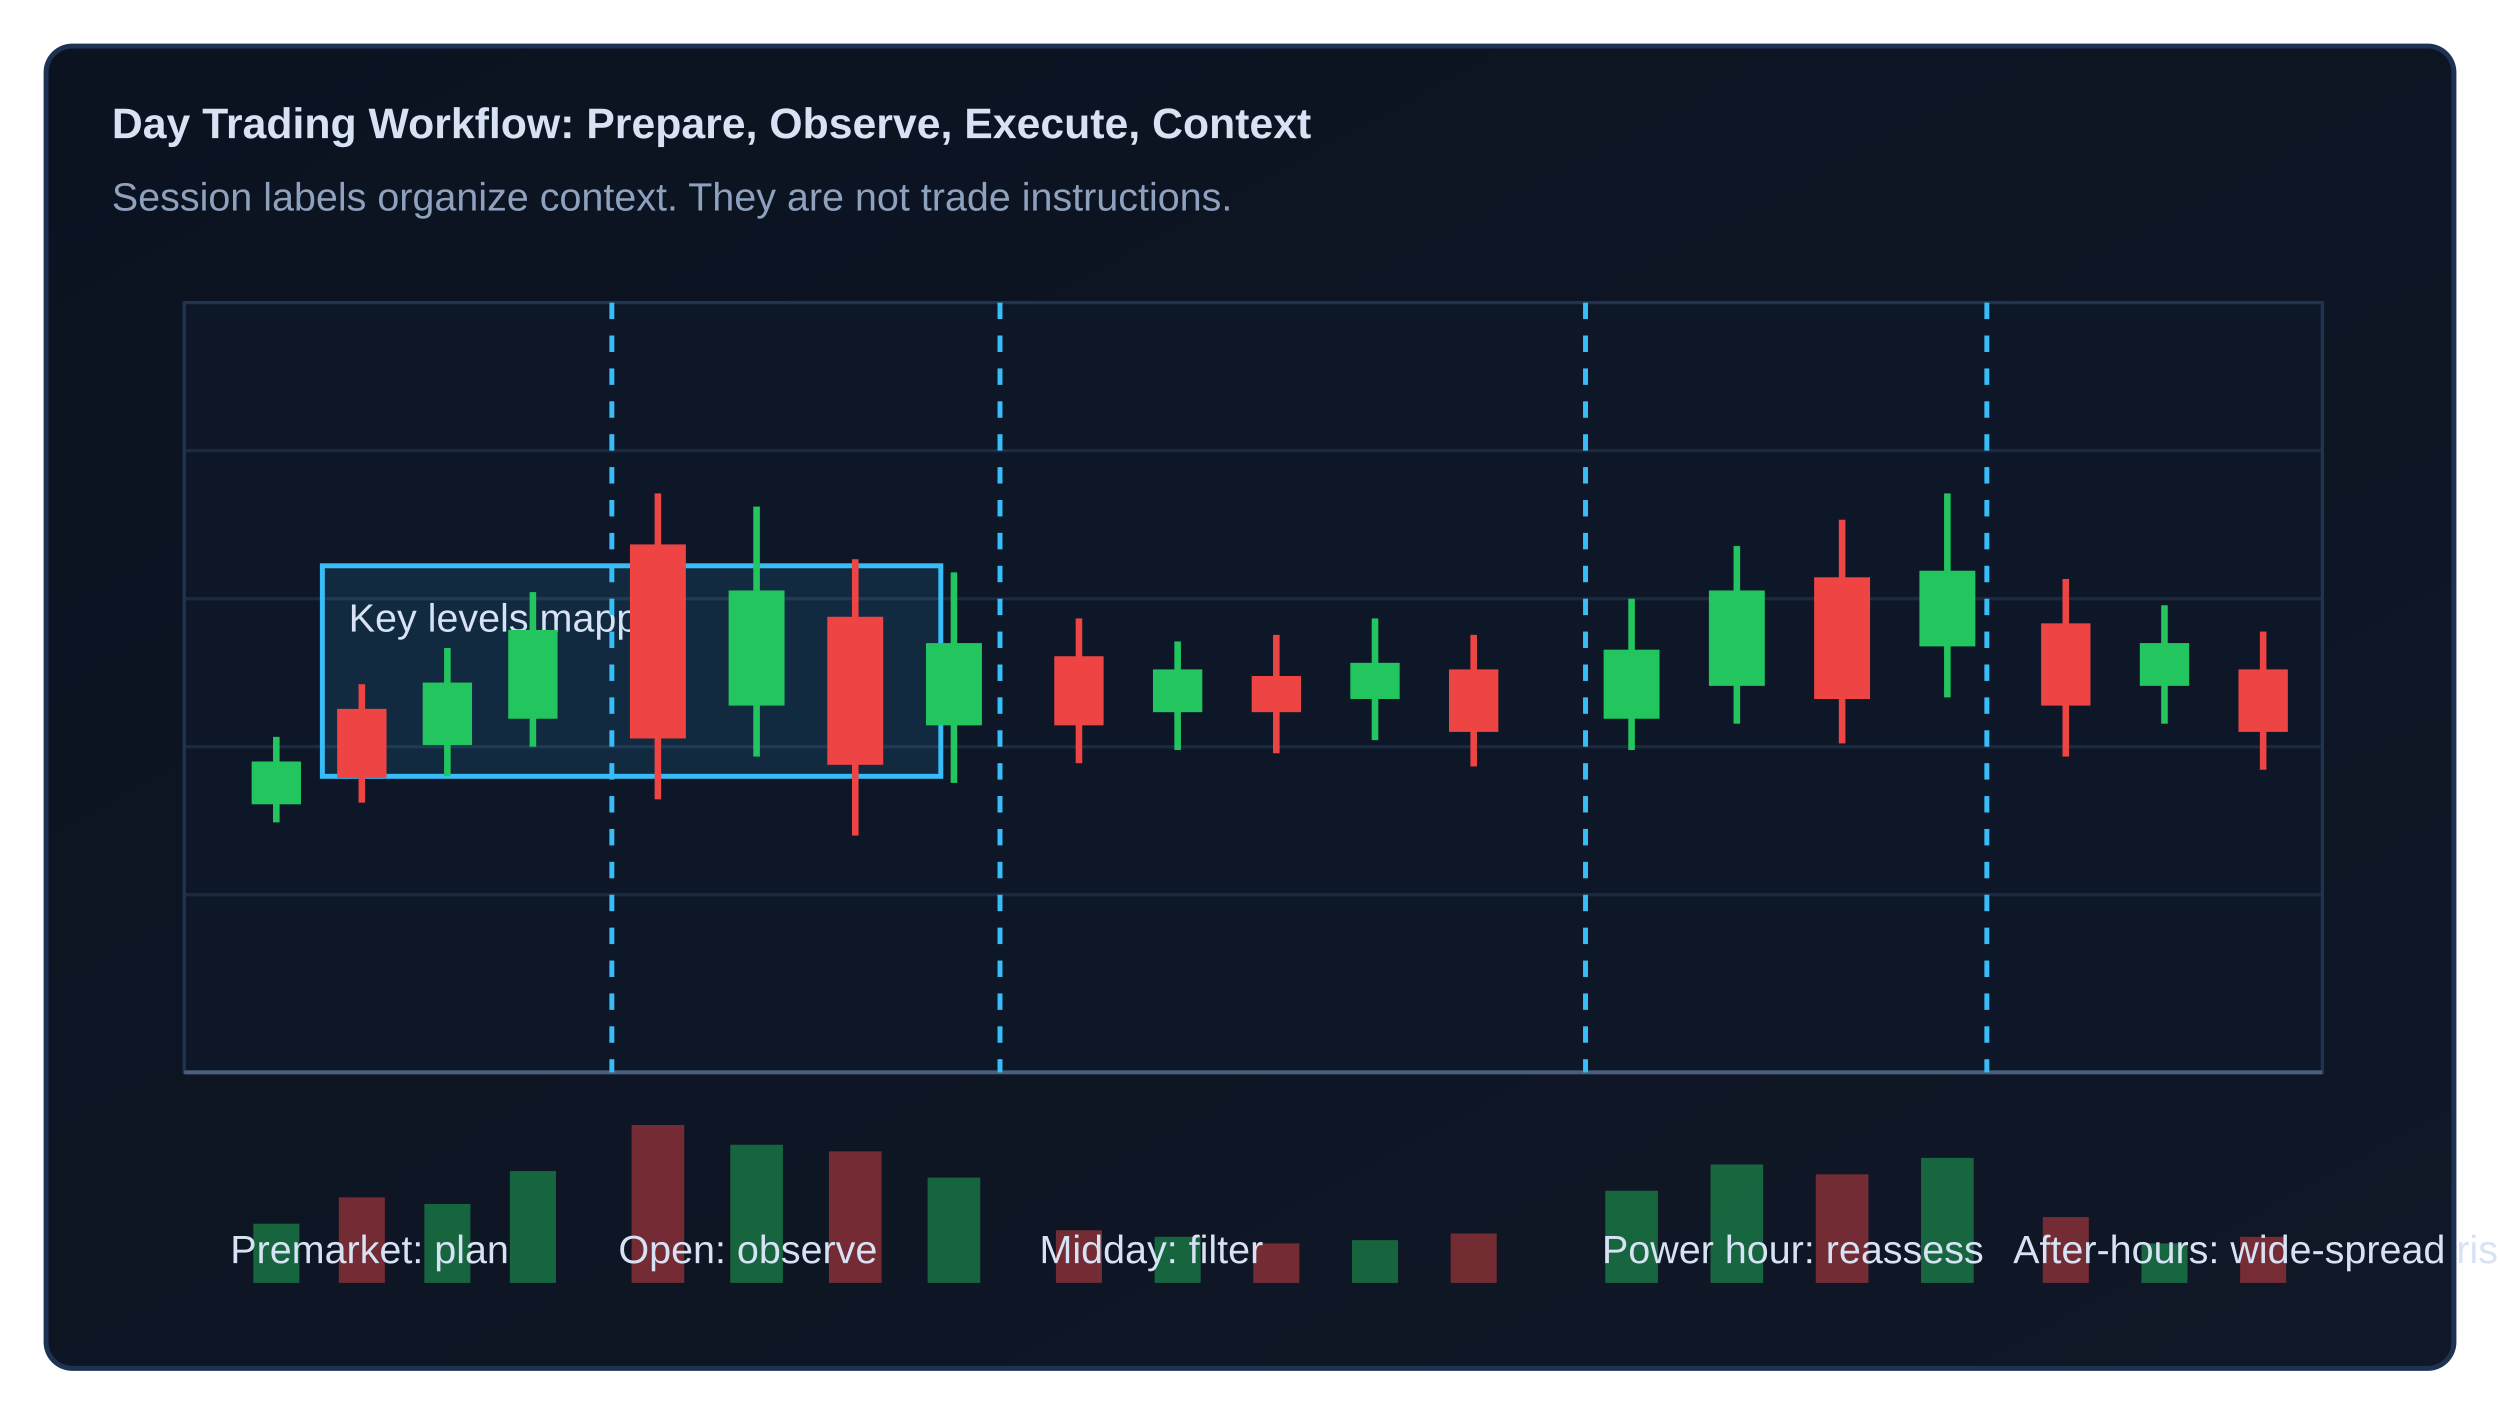
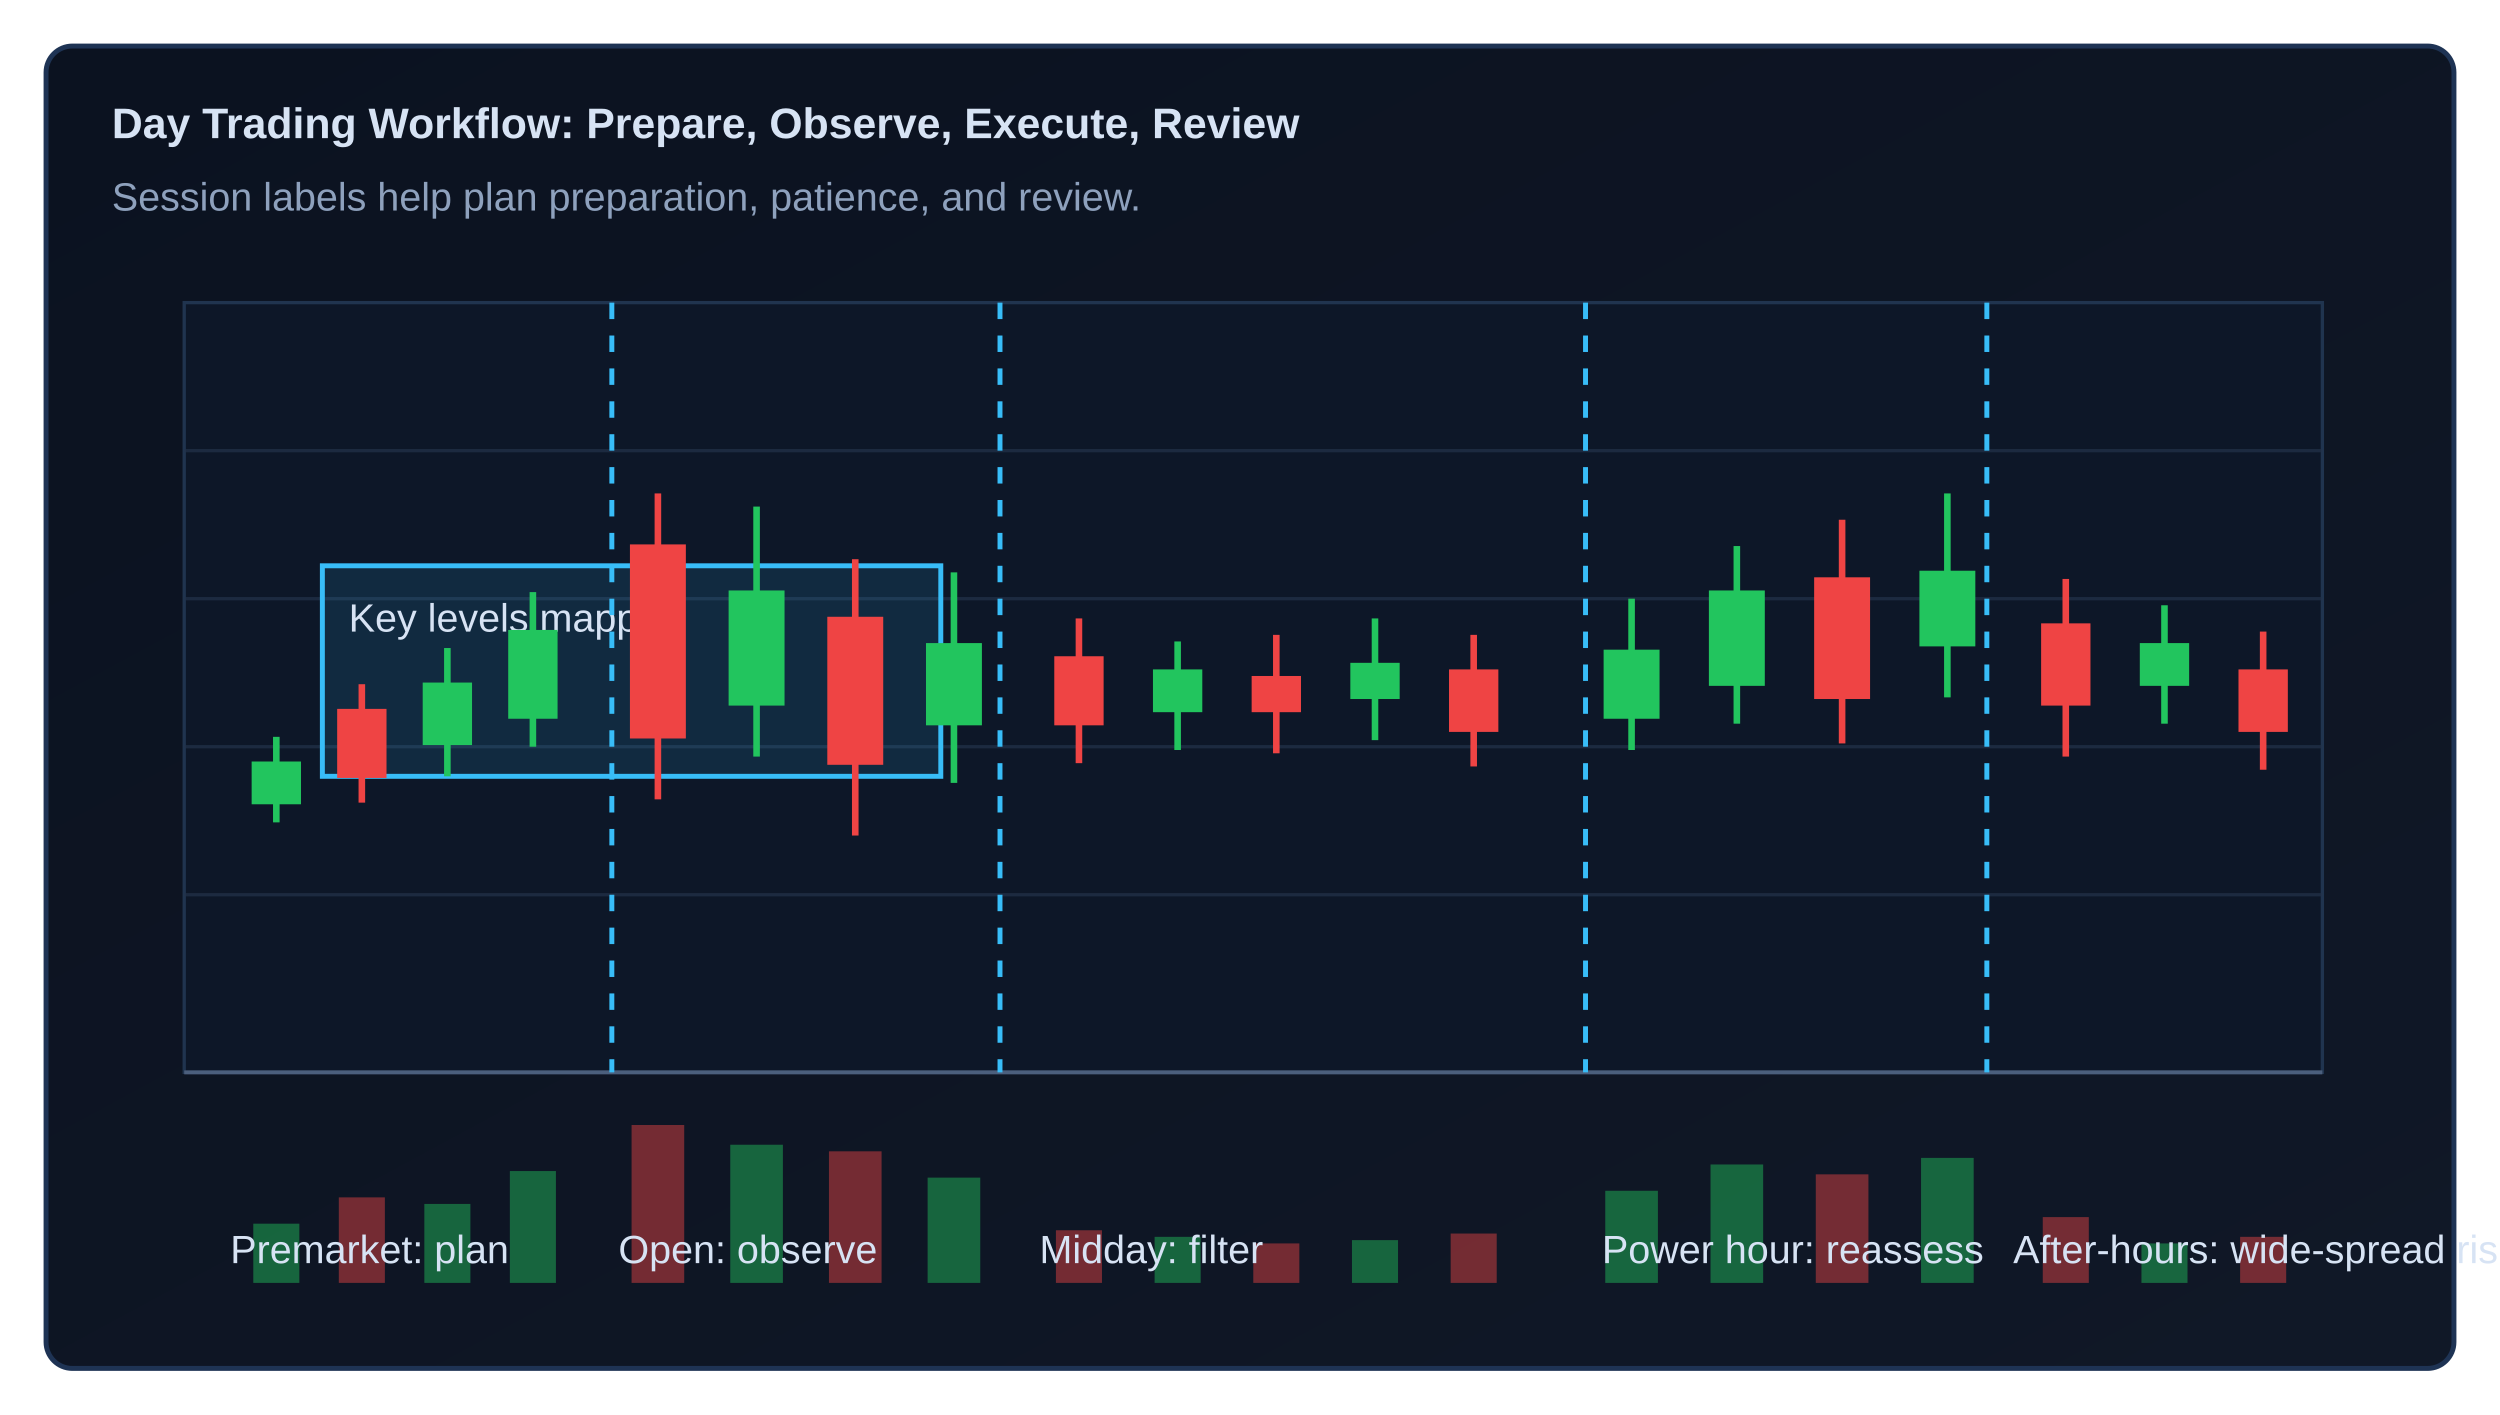
<svg xmlns="http://www.w3.org/2000/svg" width="760" height="430" viewBox="0 0 760 430" role="img" aria-labelledby="title desc">
  <defs>
    <linearGradient id="bg" x1="0" x2="1" y1="0" y2="1">
      <stop offset="0" stop-color="#0b1220" />
      <stop offset="1" stop-color="#101827" />
    </linearGradient>
    <style>
      .panel{fill:url(#bg);stroke:#1e3354;stroke-width:1.5}
      .grid{stroke:#22324a;stroke-width:1;opacity:.7}
      .axis{stroke:#4b5f7d;stroke-width:1.2}
      .txt{fill:#d7e3f4;font-family:Arial,Helvetica,sans-serif}
      .small{font-size:12px}
      .label{font-size:13px;font-weight:700}
      .muted{fill:#8ea1bd}
      .blue{stroke:#38bdf8;fill:rgba(56,189,248,.12)}
      .zone{fill:rgba(56,189,248,.12);stroke:#38bdf8;stroke-width:1.5}
      .green{fill:#22c55e;stroke:#22c55e}
      .red{fill:#ef4444;stroke:#ef4444}
      .wickG{stroke:#22c55e;stroke-width:2}
      .wickR{stroke:#ef4444;stroke-width:2}
      .volG{fill:#22c55e;opacity:.45}
      .volR{fill:#ef4444;opacity:.45}
      .divider{stroke:#38bdf8;stroke-width:1.5;stroke-dasharray:5 5}
    </style>
  </defs>
  <rect class="panel" x="14" y="14" width="732" height="402" rx="8" />
-   <text class="txt label" x="34" y="42">Day Trading Workflow: Prepare, Observe, Execute, Context</text>
-   <text class="txt small muted" x="34" y="64">Session labels organize context. They are not trade instructions.</text>
+   <text class="txt label" x="34" y="42">Day Trading Workflow: Prepare, Observe, Execute, Review</text>
+   <text class="txt small muted" x="34" y="64">Session labels help plan preparation, patience, and review.</text>
  <g transform="translate(56 92)">
    <rect x="0" y="0" width="650" height="234" fill="#0d1728" stroke="#20344f" />
    <g>
      <line class="grid" x1="0" y1="45" x2="650" y2="45" />
      <line class="grid" x1="0" y1="90" x2="650" y2="90" />
      <line class="grid" x1="0" y1="135" x2="650" y2="135" />
      <line class="grid" x1="0" y1="180" x2="650" y2="180" />
      <line class="axis" x1="0" y1="234" x2="650" y2="234" />
    </g>
    <rect class="zone" x="42" y="80" width="188" height="64" />
    <text class="txt small" x="50" y="100">Key levels mapped</text>
    <line class="divider" x1="130" y1="0" x2="130" y2="234" />
    <line class="divider" x1="248" y1="0" x2="248" y2="234" />
    <line class="divider" x1="426" y1="0" x2="426" y2="234" />
    <line class="divider" x1="548" y1="0" x2="548" y2="234" />
    <g>
      <line class="wickG" x1="28" y1="132" x2="28" y2="158" />
      <rect class="green" x="21" y="140" width="14" height="12" />
      <line class="wickR" x1="54" y1="116" x2="54" y2="152" />
      <rect class="red" x="47" y="124" width="14" height="20" />
      <line class="wickG" x1="80" y1="105" x2="80" y2="144" />
      <rect class="green" x="73" y="116" width="14" height="18" />
      <line class="wickG" x1="106" y1="88" x2="106" y2="135" />
      <rect class="green" x="99" y="100" width="14" height="26" />
      <line class="wickR" x1="144" y1="58" x2="144" y2="151" />
      <rect class="red" x="136" y="74" width="16" height="58" />
      <line class="wickG" x1="174" y1="62" x2="174" y2="138" />
      <rect class="green" x="166" y="88" width="16" height="34" />
      <line class="wickR" x1="204" y1="78" x2="204" y2="162" />
      <rect class="red" x="196" y="96" width="16" height="44" />
      <line class="wickG" x1="234" y1="82" x2="234" y2="146" />
      <rect class="green" x="226" y="104" width="16" height="24" />
      <line class="wickR" x1="272" y1="96" x2="272" y2="140" />
      <rect class="red" x="265" y="108" width="14" height="20" />
      <line class="wickG" x1="302" y1="103" x2="302" y2="136" />
      <rect class="green" x="295" y="112" width="14" height="12" />
      <line class="wickR" x1="332" y1="101" x2="332" y2="137" />
      <rect class="red" x="325" y="114" width="14" height="10" />
      <line class="wickG" x1="362" y1="96" x2="362" y2="133" />
      <rect class="green" x="355" y="110" width="14" height="10" />
      <line class="wickR" x1="392" y1="101" x2="392" y2="141" />
      <rect class="red" x="385" y="112" width="14" height="18" />
      <line class="wickG" x1="440" y1="90" x2="440" y2="136" />
      <rect class="green" x="432" y="106" width="16" height="20" />
      <line class="wickG" x1="472" y1="74" x2="472" y2="128" />
      <rect class="green" x="464" y="88" width="16" height="28" />
      <line class="wickR" x1="504" y1="66" x2="504" y2="134" />
      <rect class="red" x="496" y="84" width="16" height="36" />
      <line class="wickG" x1="536" y1="58" x2="536" y2="120" />
      <rect class="green" x="528" y="82" width="16" height="22" />
      <line class="wickR" x1="572" y1="84" x2="572" y2="138" />
      <rect class="red" x="565" y="98" width="14" height="24" />
      <line class="wickG" x1="602" y1="92" x2="602" y2="128" />
      <rect class="green" x="595" y="104" width="14" height="12" />
      <line class="wickR" x1="632" y1="100" x2="632" y2="142" />
      <rect class="red" x="625" y="112" width="14" height="18" />
    </g>
    <g transform="translate(0 250)">
      <rect class="volG" x="21" y="30" width="14" height="18" />
      <rect class="volR" x="47" y="22" width="14" height="26" />
      <rect class="volG" x="73" y="24" width="14" height="24" />
      <rect class="volG" x="99" y="14" width="14" height="34" />
      <rect class="volR" x="136" y="0" width="16" height="48" />
      <rect class="volG" x="166" y="6" width="16" height="42" />
      <rect class="volR" x="196" y="8" width="16" height="40" />
      <rect class="volG" x="226" y="16" width="16" height="32" />
      <rect class="volR" x="265" y="32" width="14" height="16" />
      <rect class="volG" x="295" y="34" width="14" height="14" />
      <rect class="volR" x="325" y="36" width="14" height="12" />
      <rect class="volG" x="355" y="35" width="14" height="13" />
      <rect class="volR" x="385" y="33" width="14" height="15" />
      <rect class="volG" x="432" y="20" width="16" height="28" />
      <rect class="volG" x="464" y="12" width="16" height="36" />
      <rect class="volR" x="496" y="15" width="16" height="33" />
      <rect class="volG" x="528" y="10" width="16" height="38" />
      <rect class="volR" x="565" y="28" width="14" height="20" />
      <rect class="volG" x="595" y="36" width="14" height="12" />
      <rect class="volR" x="625" y="34" width="14" height="14" />
    </g>
  </g>
  <g class="txt small">
    <text x="70" y="384">Premarket: plan</text>
    <text x="188" y="384">Open: observe</text>
    <text x="316" y="384">Midday: filter</text>
    <text x="487" y="384">Power hour: reassess</text>
    <text x="612" y="384">After-hours: wide-spread risk</text>
  </g>
</svg>
